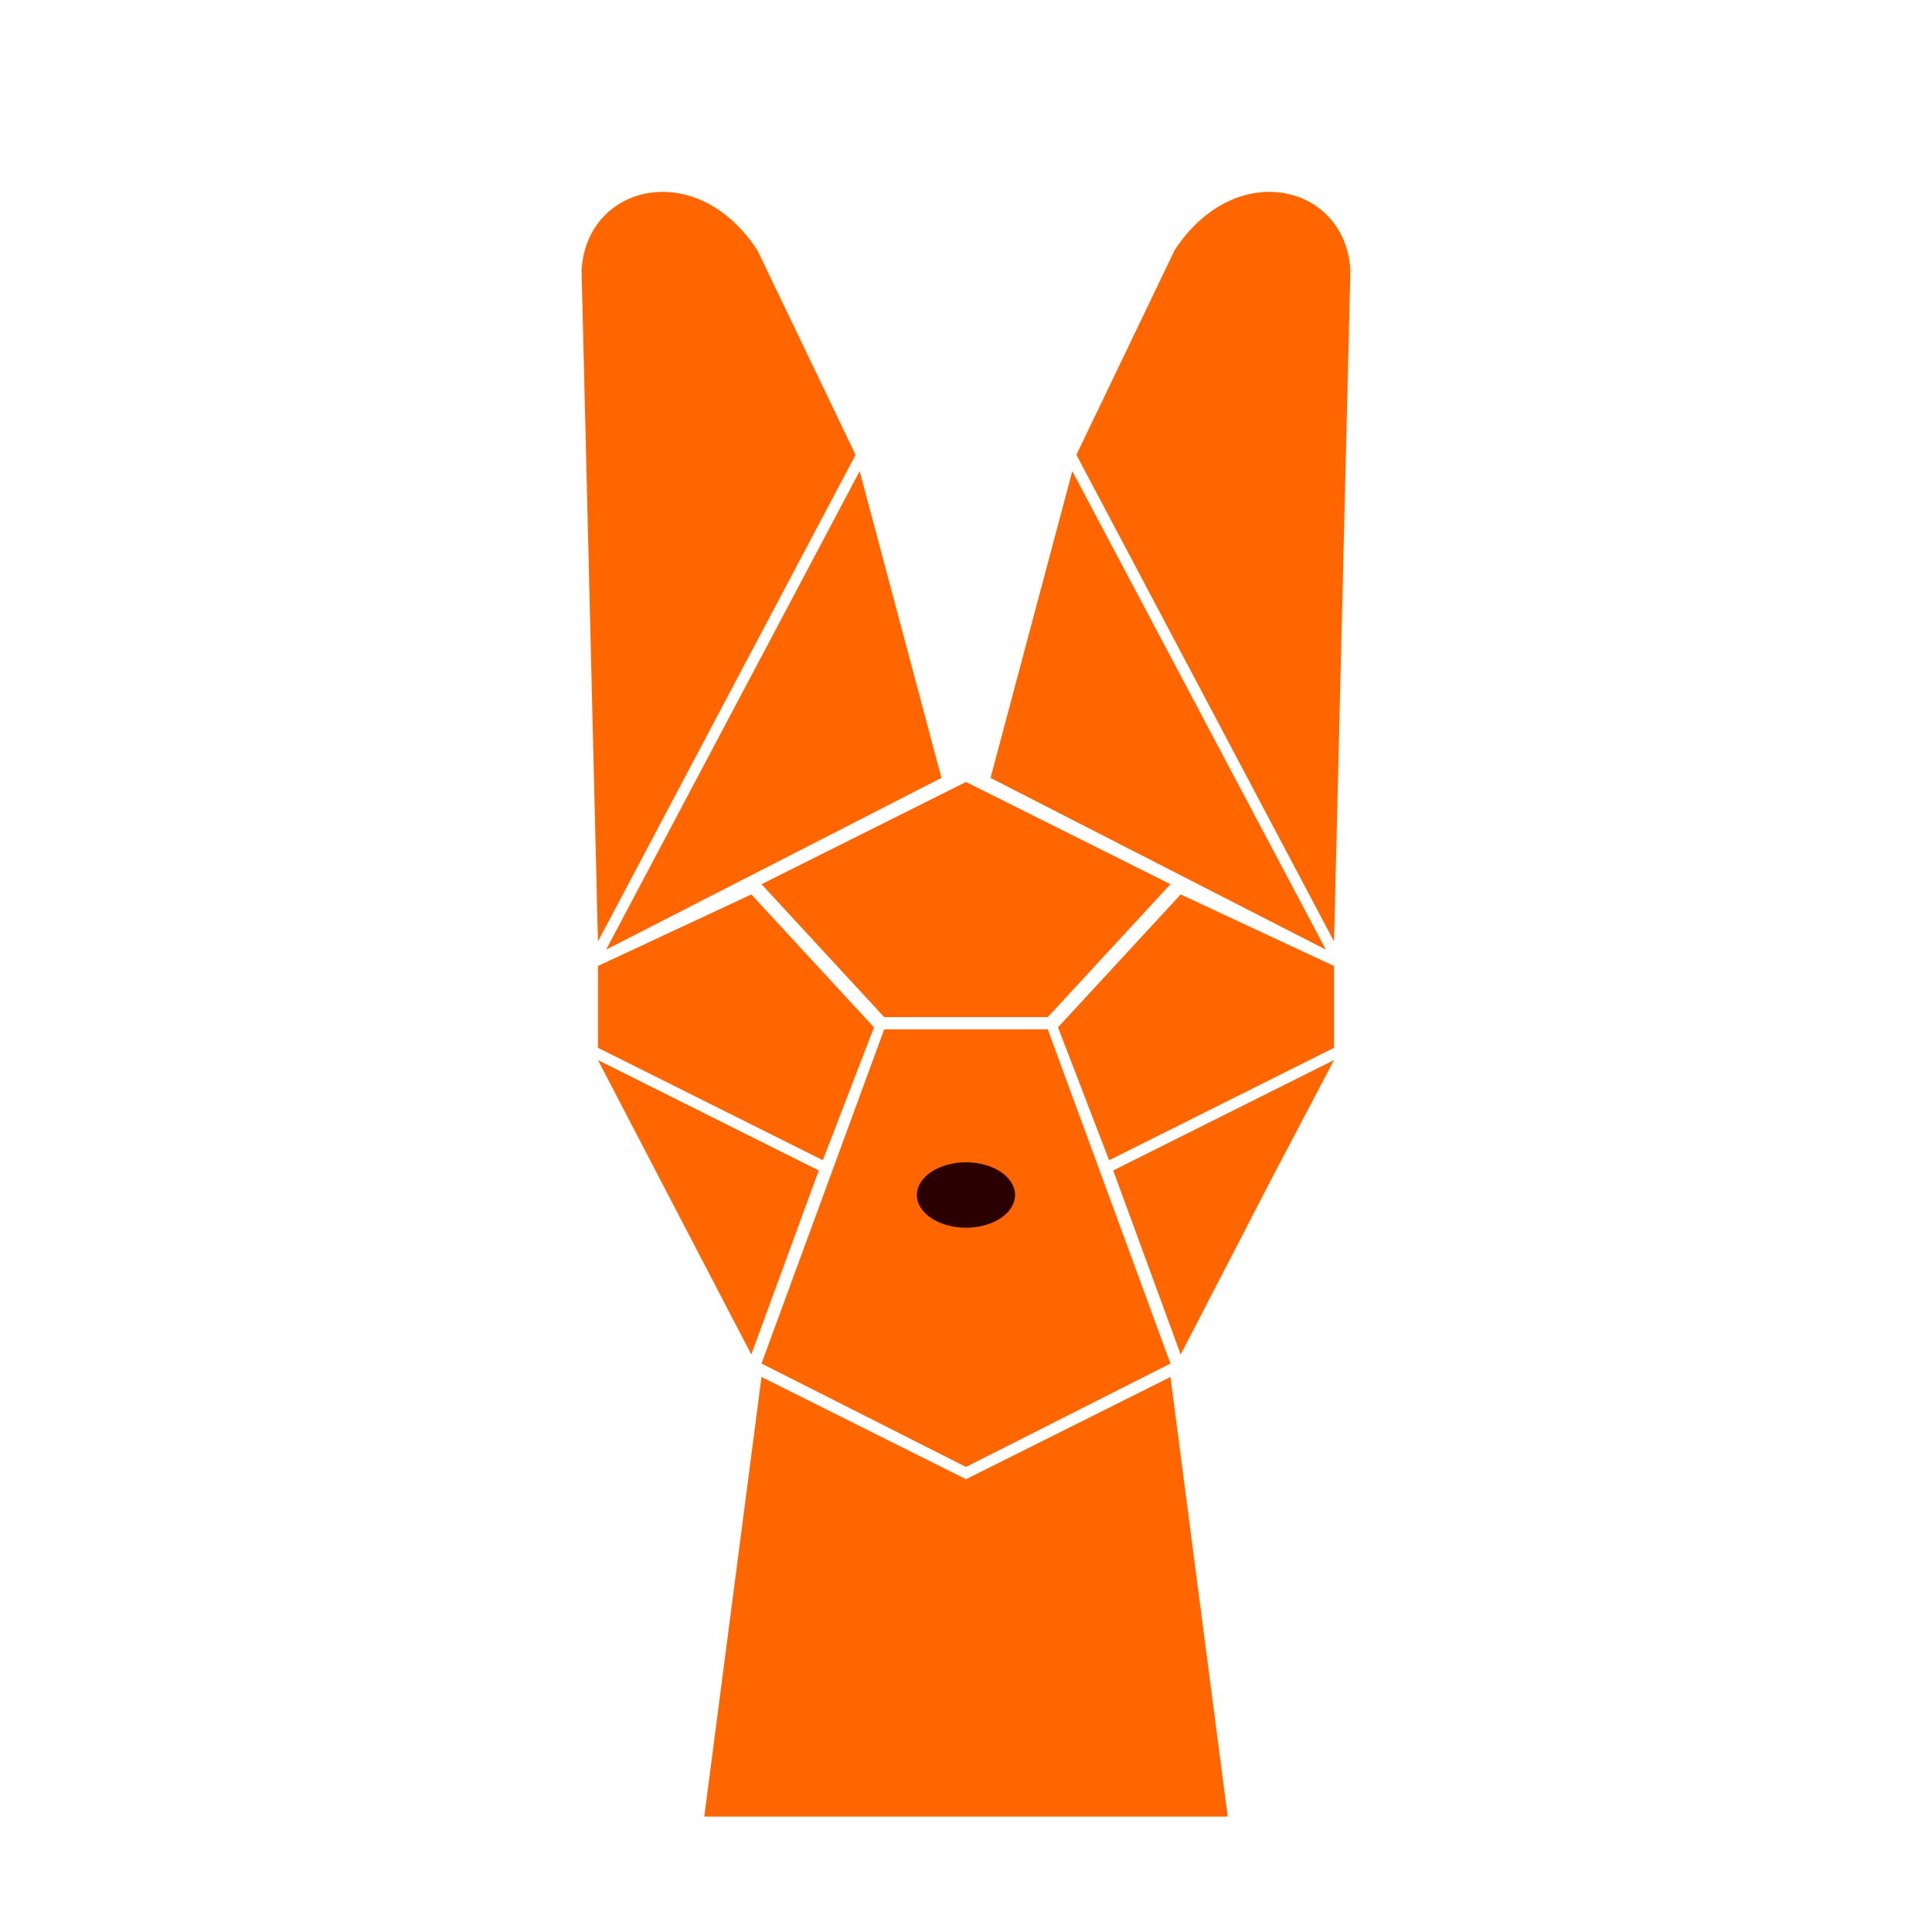
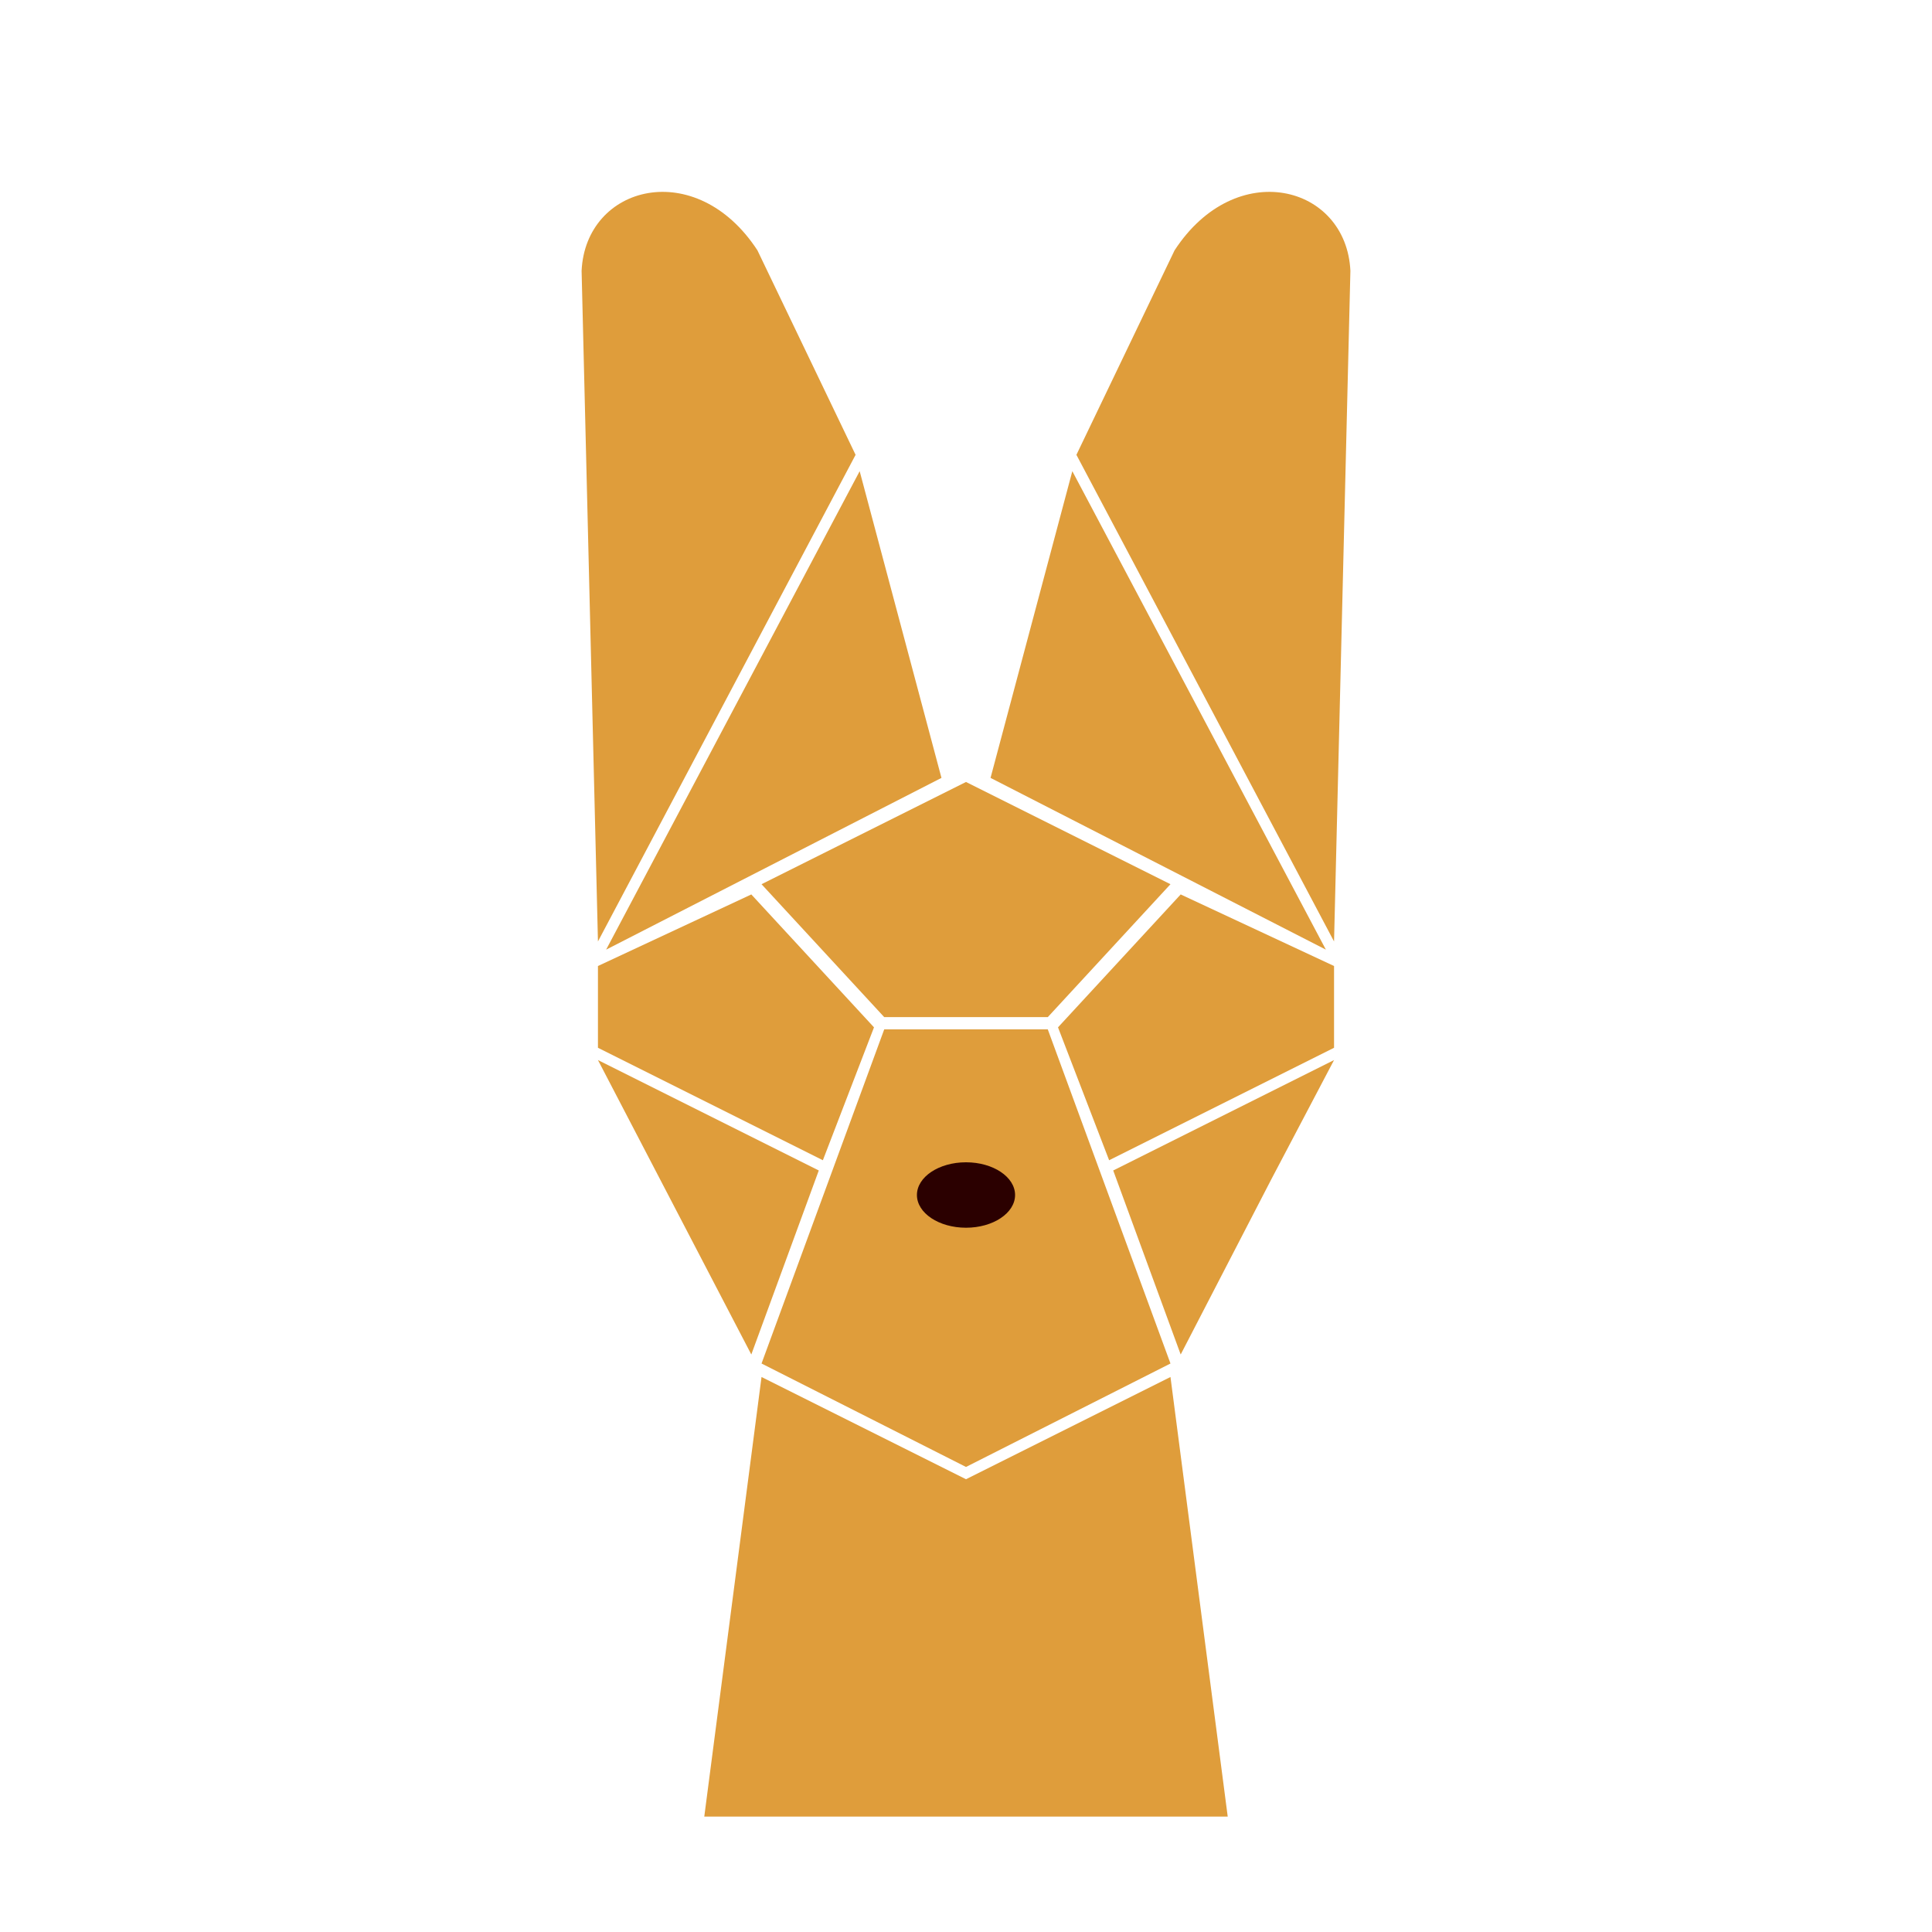
<svg xmlns="http://www.w3.org/2000/svg" width="500mm" height="500mm" viewBox="0 0 500 500" version="1.1" id="svg5">
  <defs id="defs2">
    </defs>
  <g id="layer1">
-     <path style="fill:#ff6600;stroke-width:0.265" d="M 182.267,470.133 H 317.733 L 302.917,356.363 250,382.821 197.083,356.363 Z" id="path1086" />
-     <path style="fill:#ff6600;stroke-width:0.266" d="m 250,379.646 52.917,-26.77 -31.75,-86.472 h -42.333 l -31.75,86.472 z" id="path1130" />
-     <path style="fill:#ff6600;stroke-width:0.268" d="m 271.167,263.229 31.75,-34.396 L 250,202.375 l -52.917,26.458 31.75,34.396 z" id="path1132" />
-     <path style="fill:#ff6600;stroke-width:0.265" d="m 273.812,265.875 31.75,-34.396 L 345.25,250 v 21.167 l -58.208,29.104 z" id="path1435" />
-     <path style="fill:#ff6600;stroke-width:0.265" d="M 226.188,265.875 194.438,231.479 154.75,250 v 21.167 l 58.208,29.104 z" id="path1435-0" />
+     <path style="fill:#df9d3b;stroke-width:0.265" d="M 182.267,470.133 H 317.733 L 302.917,356.363 250,382.821 197.083,356.363 Z" id="path1086" />
+     <path style="fill:#df9d3b;stroke-width:0.266" d="m 250,379.646 52.917,-26.77 -31.75,-86.472 h -42.333 l -31.75,86.472 z" id="path1130" />
+     <path style="fill:#df9d3b;stroke-width:0.268" d="m 271.167,263.229 31.75,-34.396 L 250,202.375 l -52.917,26.458 31.75,34.396 z" id="path1132" />
+     <path style="fill:#df9d3b;stroke-width:0.265" d="m 273.812,265.875 31.75,-34.396 L 345.25,250 v 21.167 l -58.208,29.104 z" id="path1435" />
+     <path style="fill:#df9d3b;stroke-width:0.265" d="M 226.188,265.875 194.438,231.479 154.75,250 v 21.167 l 58.208,29.104 z" id="path1435-0" />
    <ellipse style="fill:#2b0000;stroke-width:0.142" id="path1515" cx="250" cy="309.267" rx="12.7" ry="8.467" />
-     <path style="fill:#ff6600;stroke-width:0.265" d="m 256.35,201.317 21.167,-79.375 65.617,123.825 z" id="path1571" />
-     <path style="fill:#ff6600;stroke-width:0.265" d="m 288.1,302.917 57.15,-28.575 -16.358,31.096 -23.33,45.104 z" id="path1649-4" />
-     <path style="fill:#ff6600;stroke-width:0.265" d="m 211.9,302.917 -57.15,-28.575 39.688,76.2 z" id="path1649-4-6" />
-     <path style="fill:#ff6600;stroke-width:0.265" d="M 345.25,243.65 349.483,70.083 C 348.425,47.858 319.85,40.45 303.975,64.792 l -25.4,52.917 z" id="path1673" />
-     <path style="fill:#ff6600;stroke-width:0.265" d="m 243.65,201.317 -21.167,-79.375 -65.617,123.825 z" id="path1571-5" />
-     <path style="fill:#ff6600;stroke-width:0.265" d="M 154.75,243.65 150.517,70.083 C 151.575,47.858 180.15,40.45 196.025,64.792 l 25.4,52.917 z" id="path1673-2" />
+     <path style="fill:#df9d3b;stroke-width:0.265" d="m 256.35,201.317 21.167,-79.375 65.617,123.825 z" id="path1571" />
+     <path style="fill:#df9d3b;stroke-width:0.265" d="m 288.1,302.917 57.15,-28.575 -16.358,31.096 -23.33,45.104 z" id="path1649-4" />
+     <path style="fill:#df9d3b;stroke-width:0.265" d="m 211.9,302.917 -57.15,-28.575 39.688,76.2 z" id="path1649-4-6" />
+     <path style="fill:#df9d3b;stroke-width:0.265" d="M 345.25,243.65 349.483,70.083 C 348.425,47.858 319.85,40.45 303.975,64.792 l -25.4,52.917 z" id="path1673" />
+     <path style="fill:#df9d3b;stroke-width:0.265" d="m 243.65,201.317 -21.167,-79.375 -65.617,123.825 z" id="path1571-5" />
+     <path style="fill:#df9d3b;stroke-width:0.265" d="M 154.75,243.65 150.517,70.083 C 151.575,47.858 180.15,40.45 196.025,64.792 l 25.4,52.917 z" id="path1673-2" />
  </g>
</svg>
